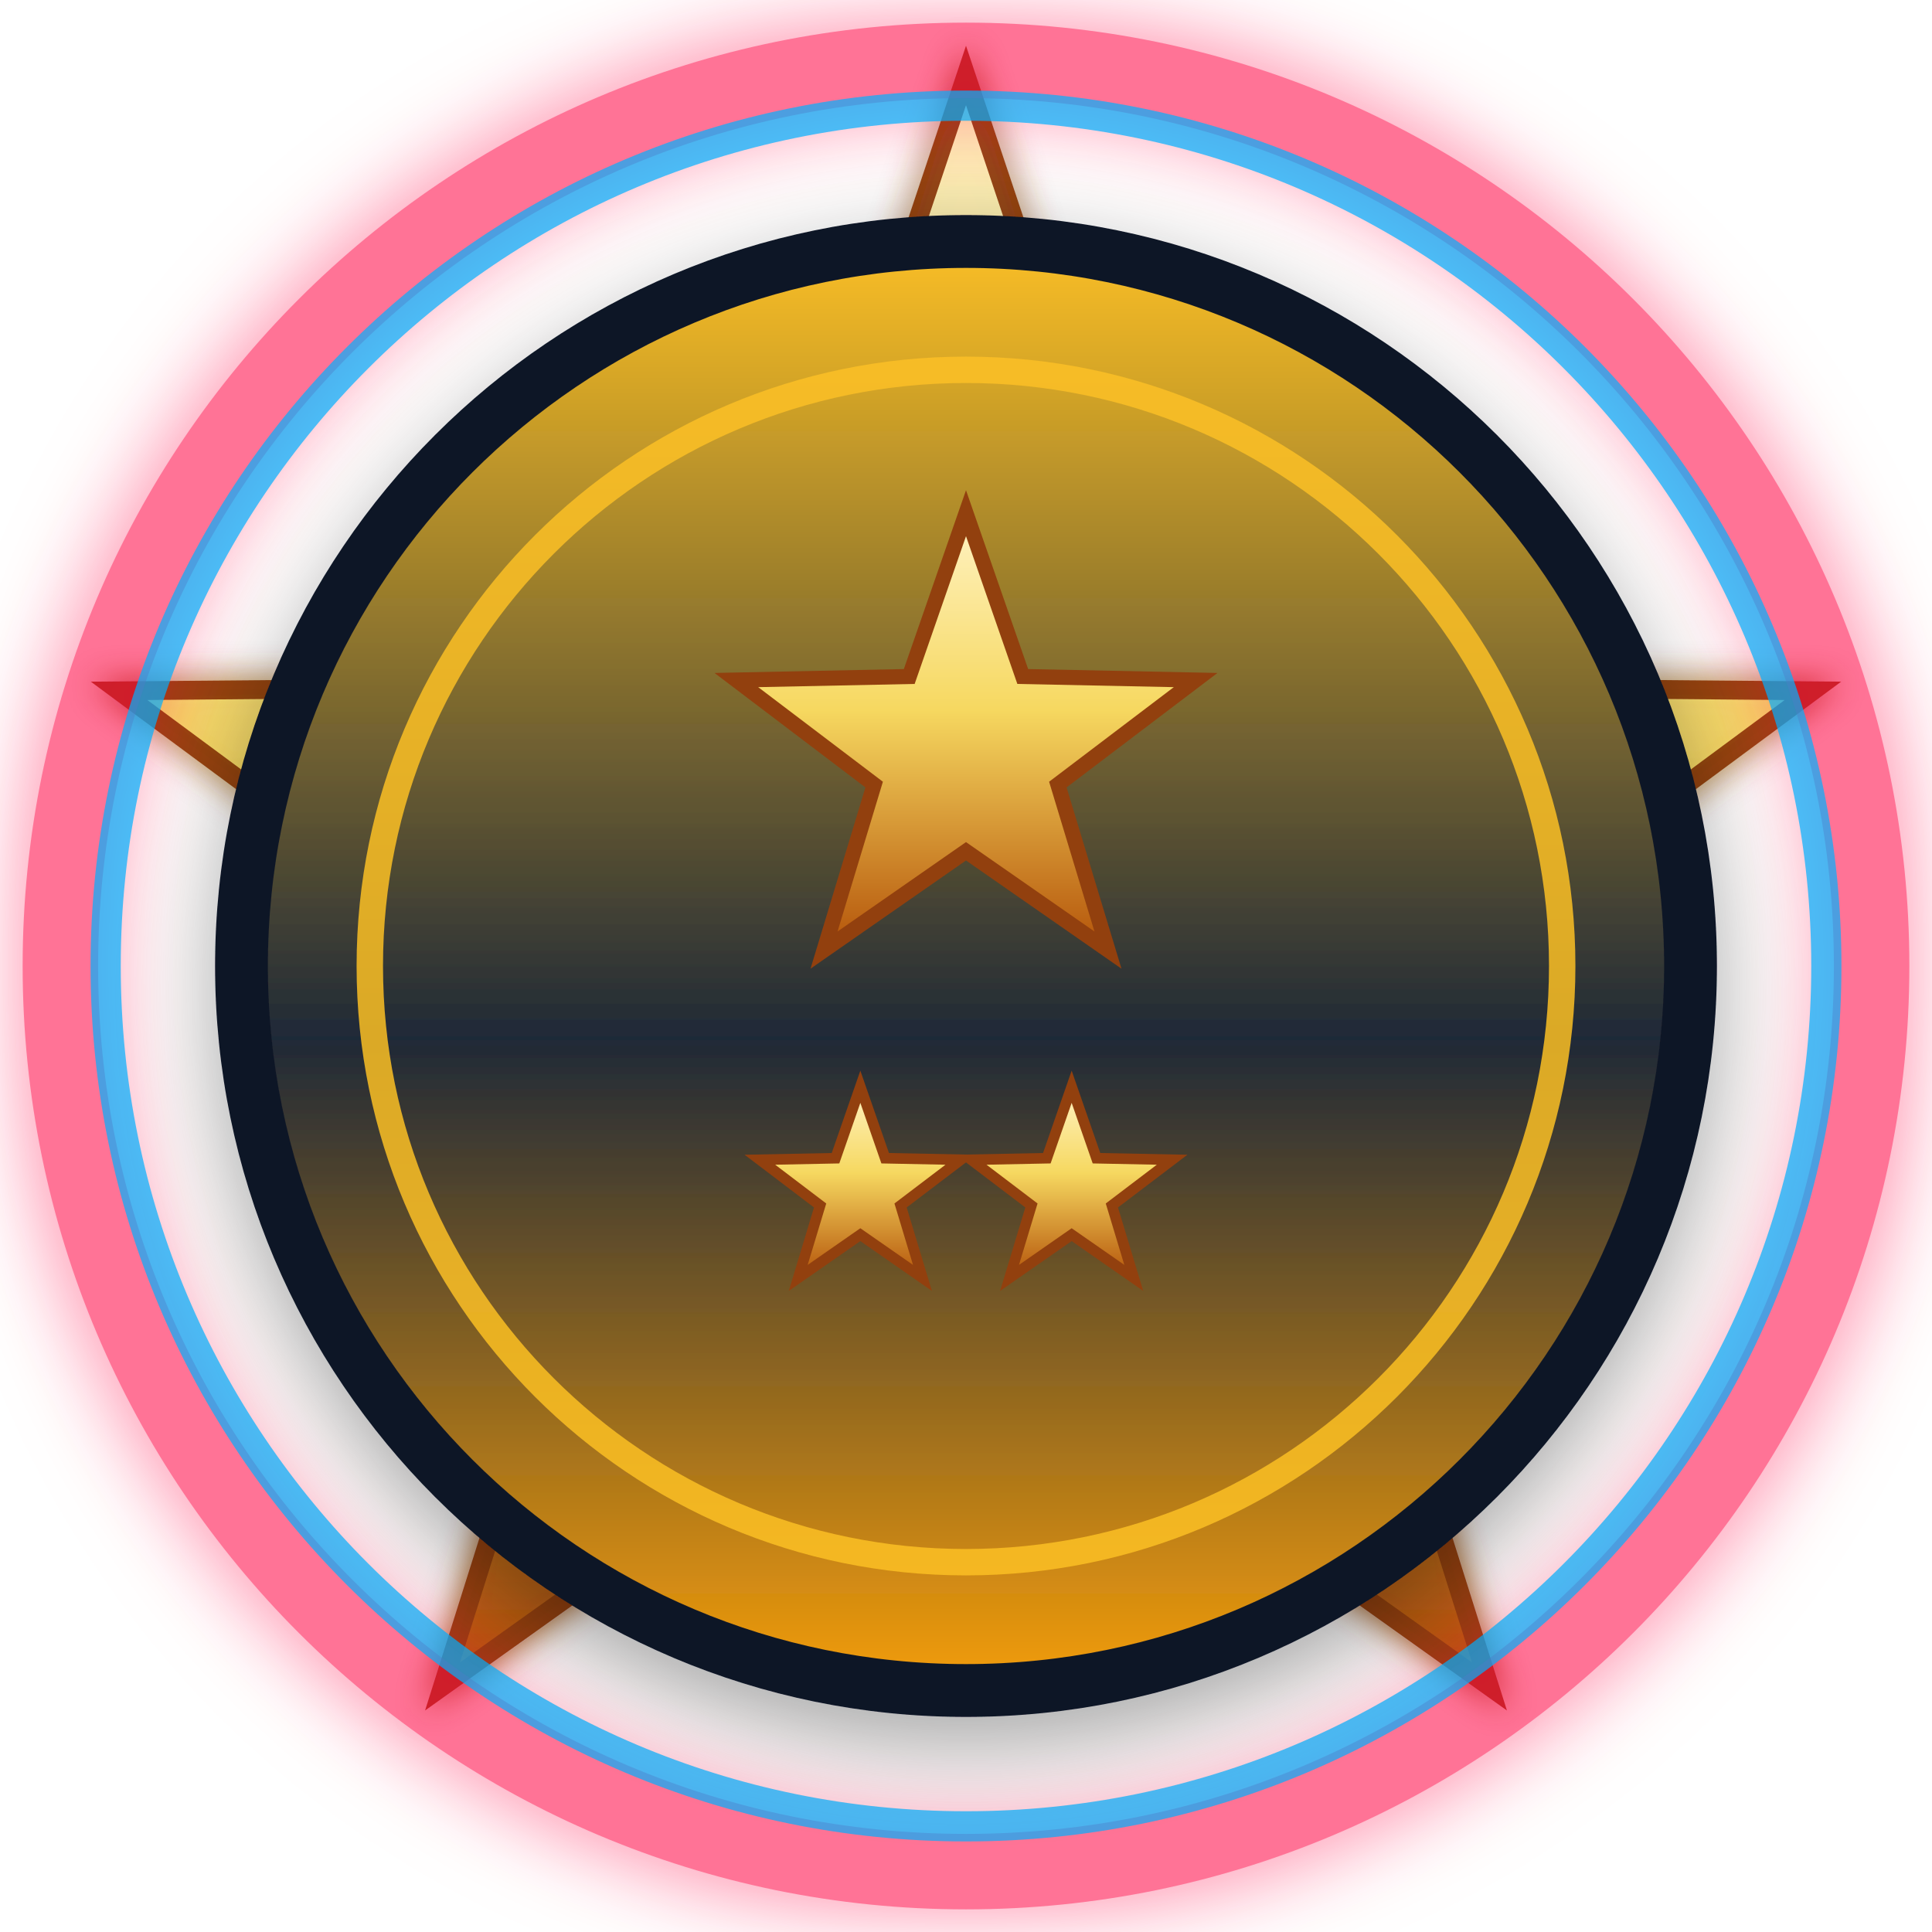
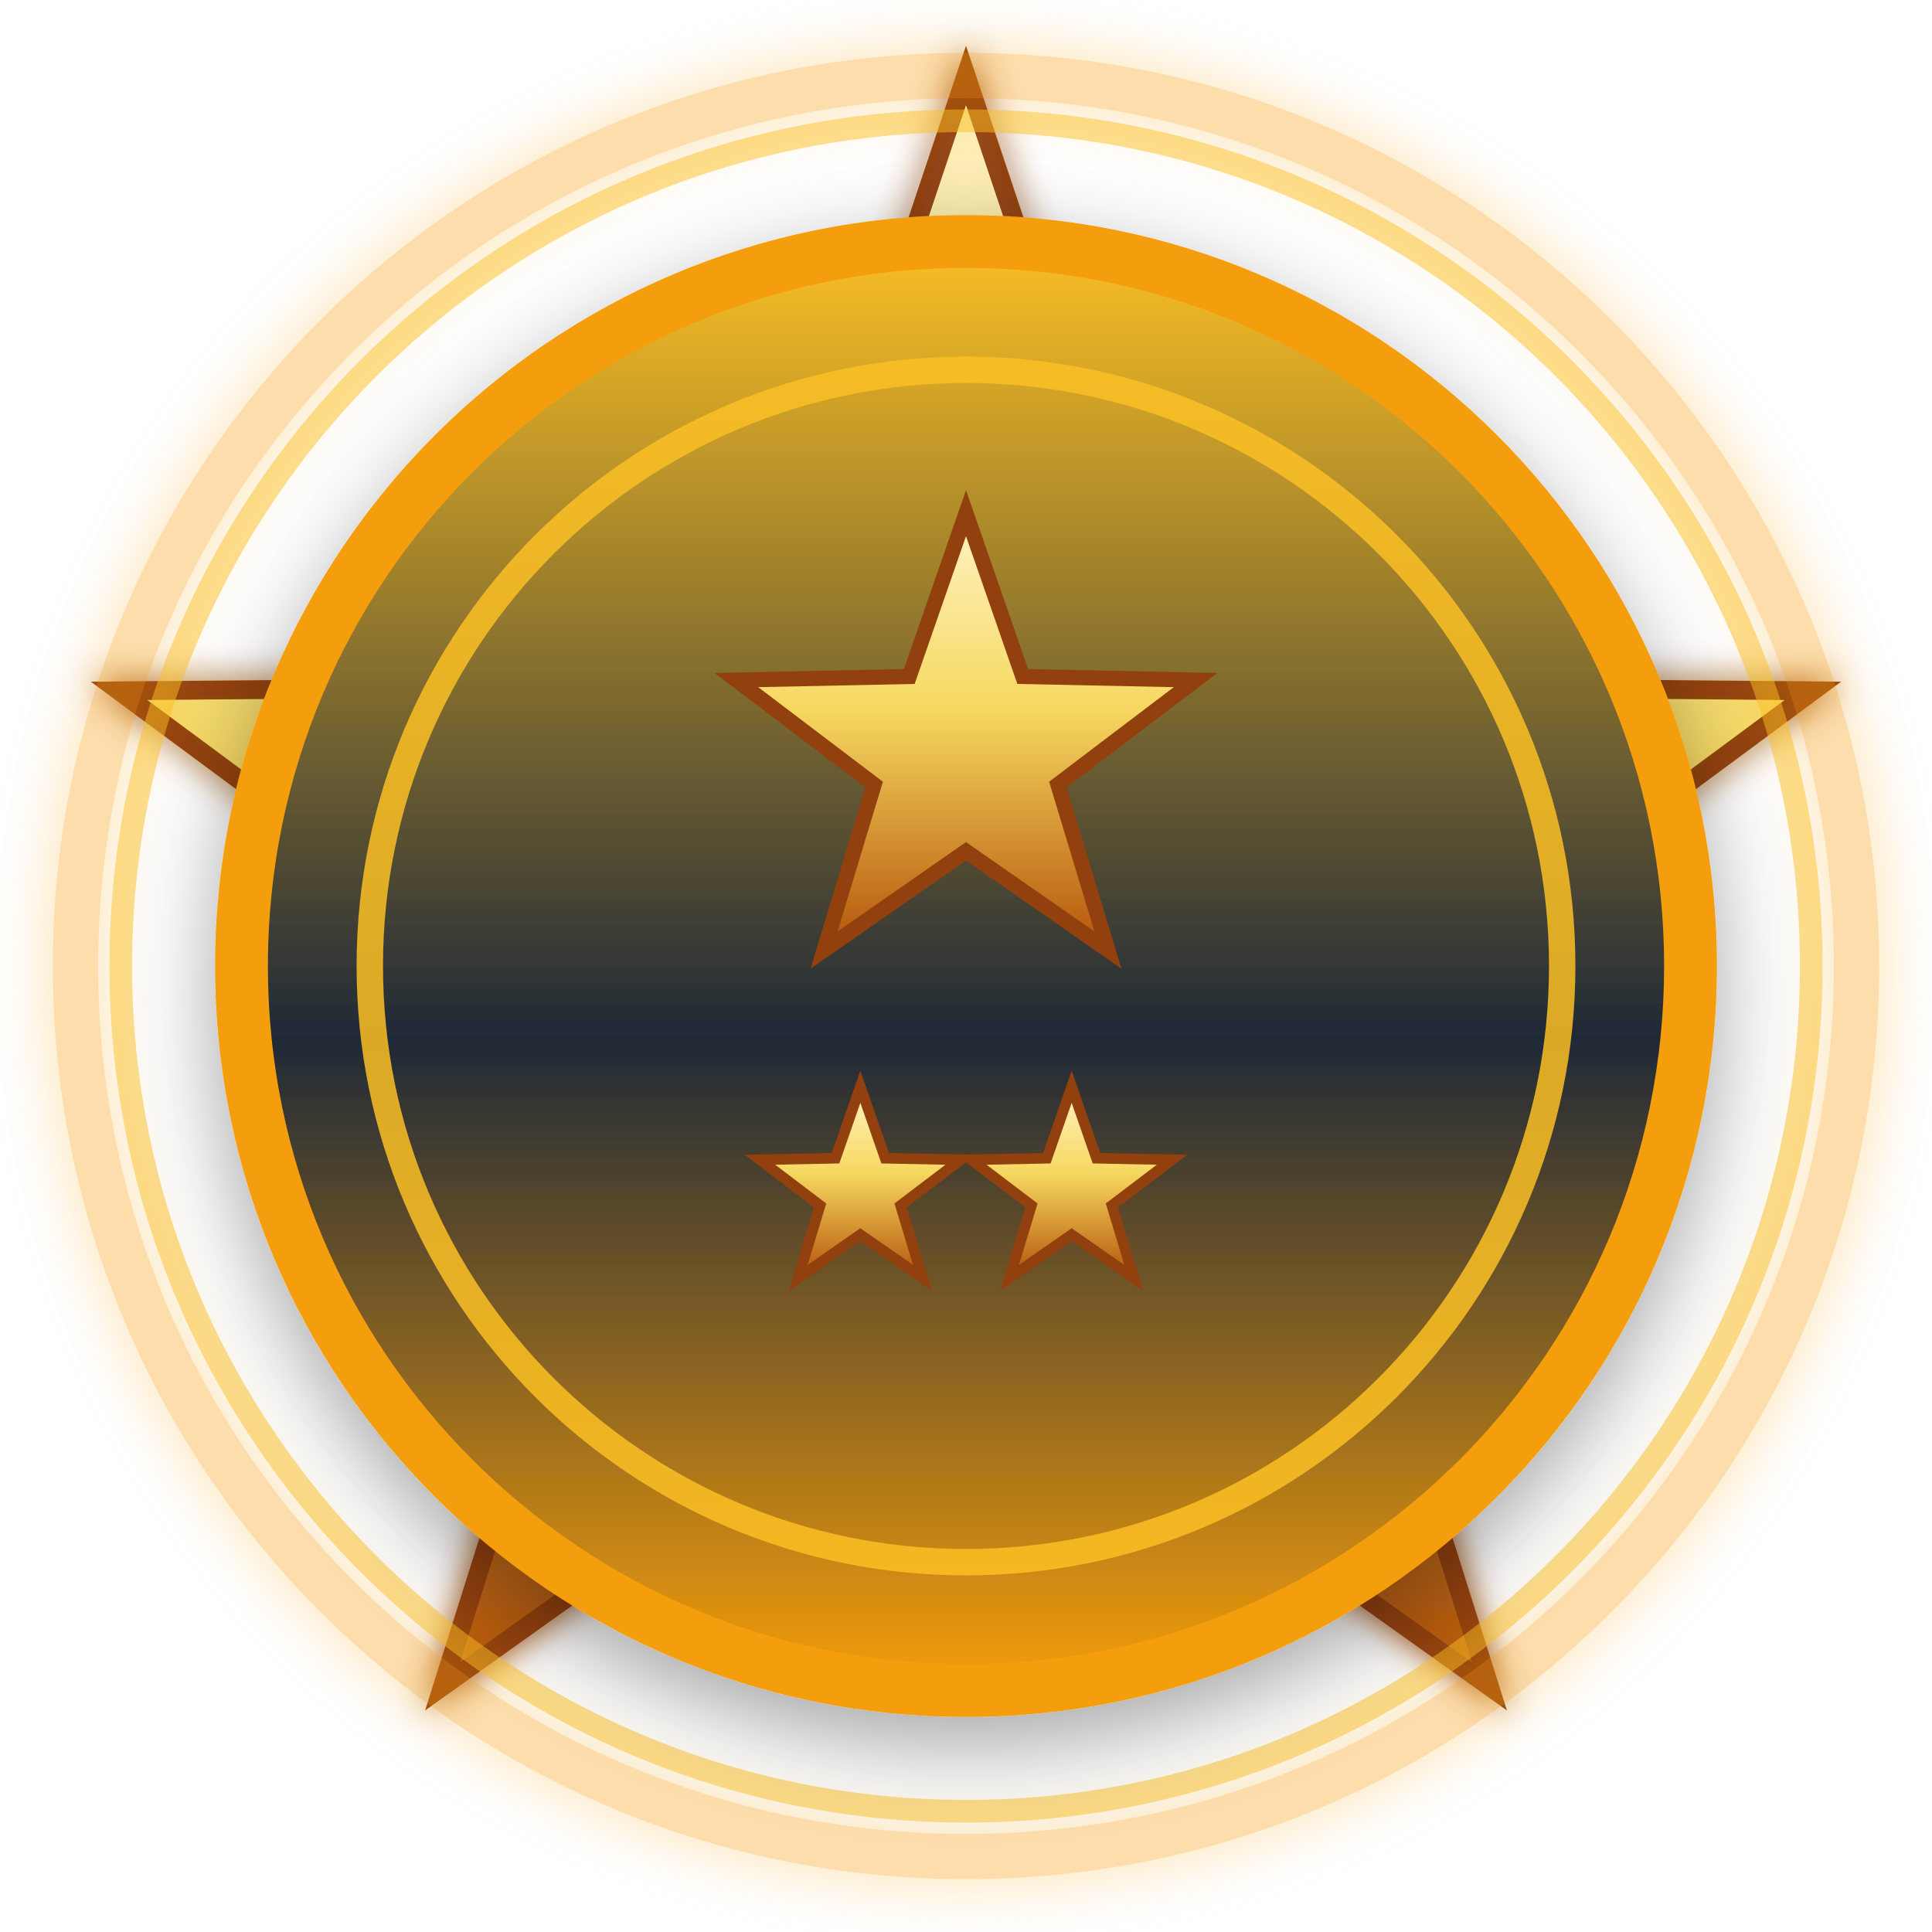
<svg xmlns="http://www.w3.org/2000/svg" width="256" height="256" viewBox="0 0 256 256" role="img" aria-label="PRO VII badge">
  <defs>
    <linearGradient id="g" x1="0" y1="0" x2="0" y2="1">
      <stop offset="0%" stop-color="#FBBF24" />
      <stop offset="55%" stop-color="#1F2937" />
      <stop offset="100%" stop-color="#F59E0B" />
    </linearGradient>
-     <filter id="rainbowGlow" x="-60%" y="-60%" width="220%" height="220%">
-       <feGaussianBlur stdDeviation="6" result="blur" />
+     <filter id="glow" x="-50%" y="-50%" width="200%" height="200%">
+       <feGaussianBlur in="SourceGraphic" stdDeviation="4" result="blur" />
      <feMerge>
        <feMergeNode in="blur" />
        <feMergeNode in="SourceGraphic" />
      </feMerge>
    </filter>
    <linearGradient id="starMetal" x1="0" y1="0" x2="0" y2="1">
      <stop offset="0%" stop-color="#FFF3C4" />
      <stop offset="45%" stop-color="#F6D860" />
      <stop offset="100%" stop-color="#B45309" />
    </linearGradient>
    <filter id="starGlow" x="-30%" y="-30%" width="160%" height="160%">
      <feGaussianBlur stdDeviation="2.2" result="b" />
      <feMerge>
        <feMergeNode in="b" />
        <feMergeNode in="SourceGraphic" />
      </feMerge>
    </filter>
    <linearGradient id="innerStarMetal" x1="0" y1="0" x2="0" y2="1">
      <stop offset="0%" stop-color="#FFF3C4" />
      <stop offset="45%" stop-color="#F6D860" />
      <stop offset="100%" stop-color="#B45309" />
    </linearGradient>
    <filter id="shadow" x="-40%" y="-40%" width="180%" height="180%">
      <feDropShadow dx="0" dy="4" stdDeviation="6" flood-opacity="0.35" />
    </filter>
  </defs>
  <rect width="256" height="256" fill="none" />
  <g filter="url(#starGlow)">
    <g>
      <animateTransform attributeName="transform" type="rotate" values="0 128 128;360 128 128" dur="10s" repeatCount="indefinite" />
      <polygon points="128.00,10.00 155.04,90.79 240.22,91.54 171.75,142.21 197.36,223.46 128.00,174.00 58.64,223.46 84.25,142.21 15.78,91.54 100.96,90.79" fill="url(#starMetal)" stroke="#92400E" stroke-width="2.5" opacity="0.98" />
    </g>
  </g>
-   <circle cx="128" cy="128" r="120" fill="none" stroke="#ff0040" stroke-width="10" opacity="0.55" filter="url(#rainbowGlow)">
-     <animate attributeName="stroke" values="#ff0040;#ff8c00;#ffee00;#00c853;#00b0ff;#7c4dff;#ff0040" dur="3.2s" repeatCount="indefinite" />
-     <animate attributeName="opacity" values="0.35;0.9;0.35" dur="1.1s" repeatCount="indefinite" />
+   <circle cx="128" cy="128" r="118" fill="none" stroke="#F59E0B" stroke-width="6" opacity="0.35" filter="url(#glow)">
+     <animate attributeName="opacity" values="0.2;0.75;0.2" dur="2.4s" repeatCount="indefinite" />
+     <animate attributeName="r" values="114;122;114" dur="2.4s" repeatCount="indefinite" />
  </circle>
-   <circle cx="128" cy="128" r="114" fill="none" stroke="#00b0ff" stroke-width="4" opacity="0.7">
-     <animate attributeName="stroke" values="#00b0ff;#7c4dff;#ff0040;#ff8c00;#ffee00;#00c853;#00b0ff" dur="3.2s" repeatCount="indefinite" />
+   <circle cx="128" cy="128" r="112" fill="none" stroke="#FBBF24" stroke-width="3" opacity="0.5">
+     <animate attributeName="opacity" values="0.25;0.85;0.25" dur="2.4s" begin="0.3s" repeatCount="indefinite" />
  </circle>
  <g filter="url(#shadow)">
-     <circle cx="128" cy="128" r="96" fill="url(#g)" stroke="#111827" stroke-width="7" />
+     <circle cx="128" cy="128" r="96" fill="url(#g)" stroke="#F59E0B" stroke-width="7" />
    <circle cx="128" cy="128" r="79" fill="none" stroke="#FBBF24" stroke-width="3.5" opacity="0.85" />
  </g>
  <g>
    <polygon points="128.00,68.00 135.52,89.64 158.43,90.11 140.17,103.96 146.81,125.89 128.00,112.80 109.19,125.89 115.83,103.96 97.57,90.11 120.48,89.64" fill="url(#innerStarMetal)" stroke="#92400E" stroke-width="2" />
    <polygon points="114.00,144.00 117.29,153.47 127.31,153.67 119.33,159.73 122.23,169.33 114.00,163.60 105.77,169.33 108.67,159.73 100.69,153.67 110.71,153.47" fill="url(#innerStarMetal)" stroke="#92400E" stroke-width="1.4" />
    <polygon points="142.00,144.00 145.29,153.47 155.31,153.67 147.33,159.73 150.23,169.33 142.00,163.60 133.77,169.33 136.67,159.73 128.69,153.67 138.71,153.47" fill="url(#innerStarMetal)" stroke="#92400E" stroke-width="1.4" />
  </g>
</svg>
